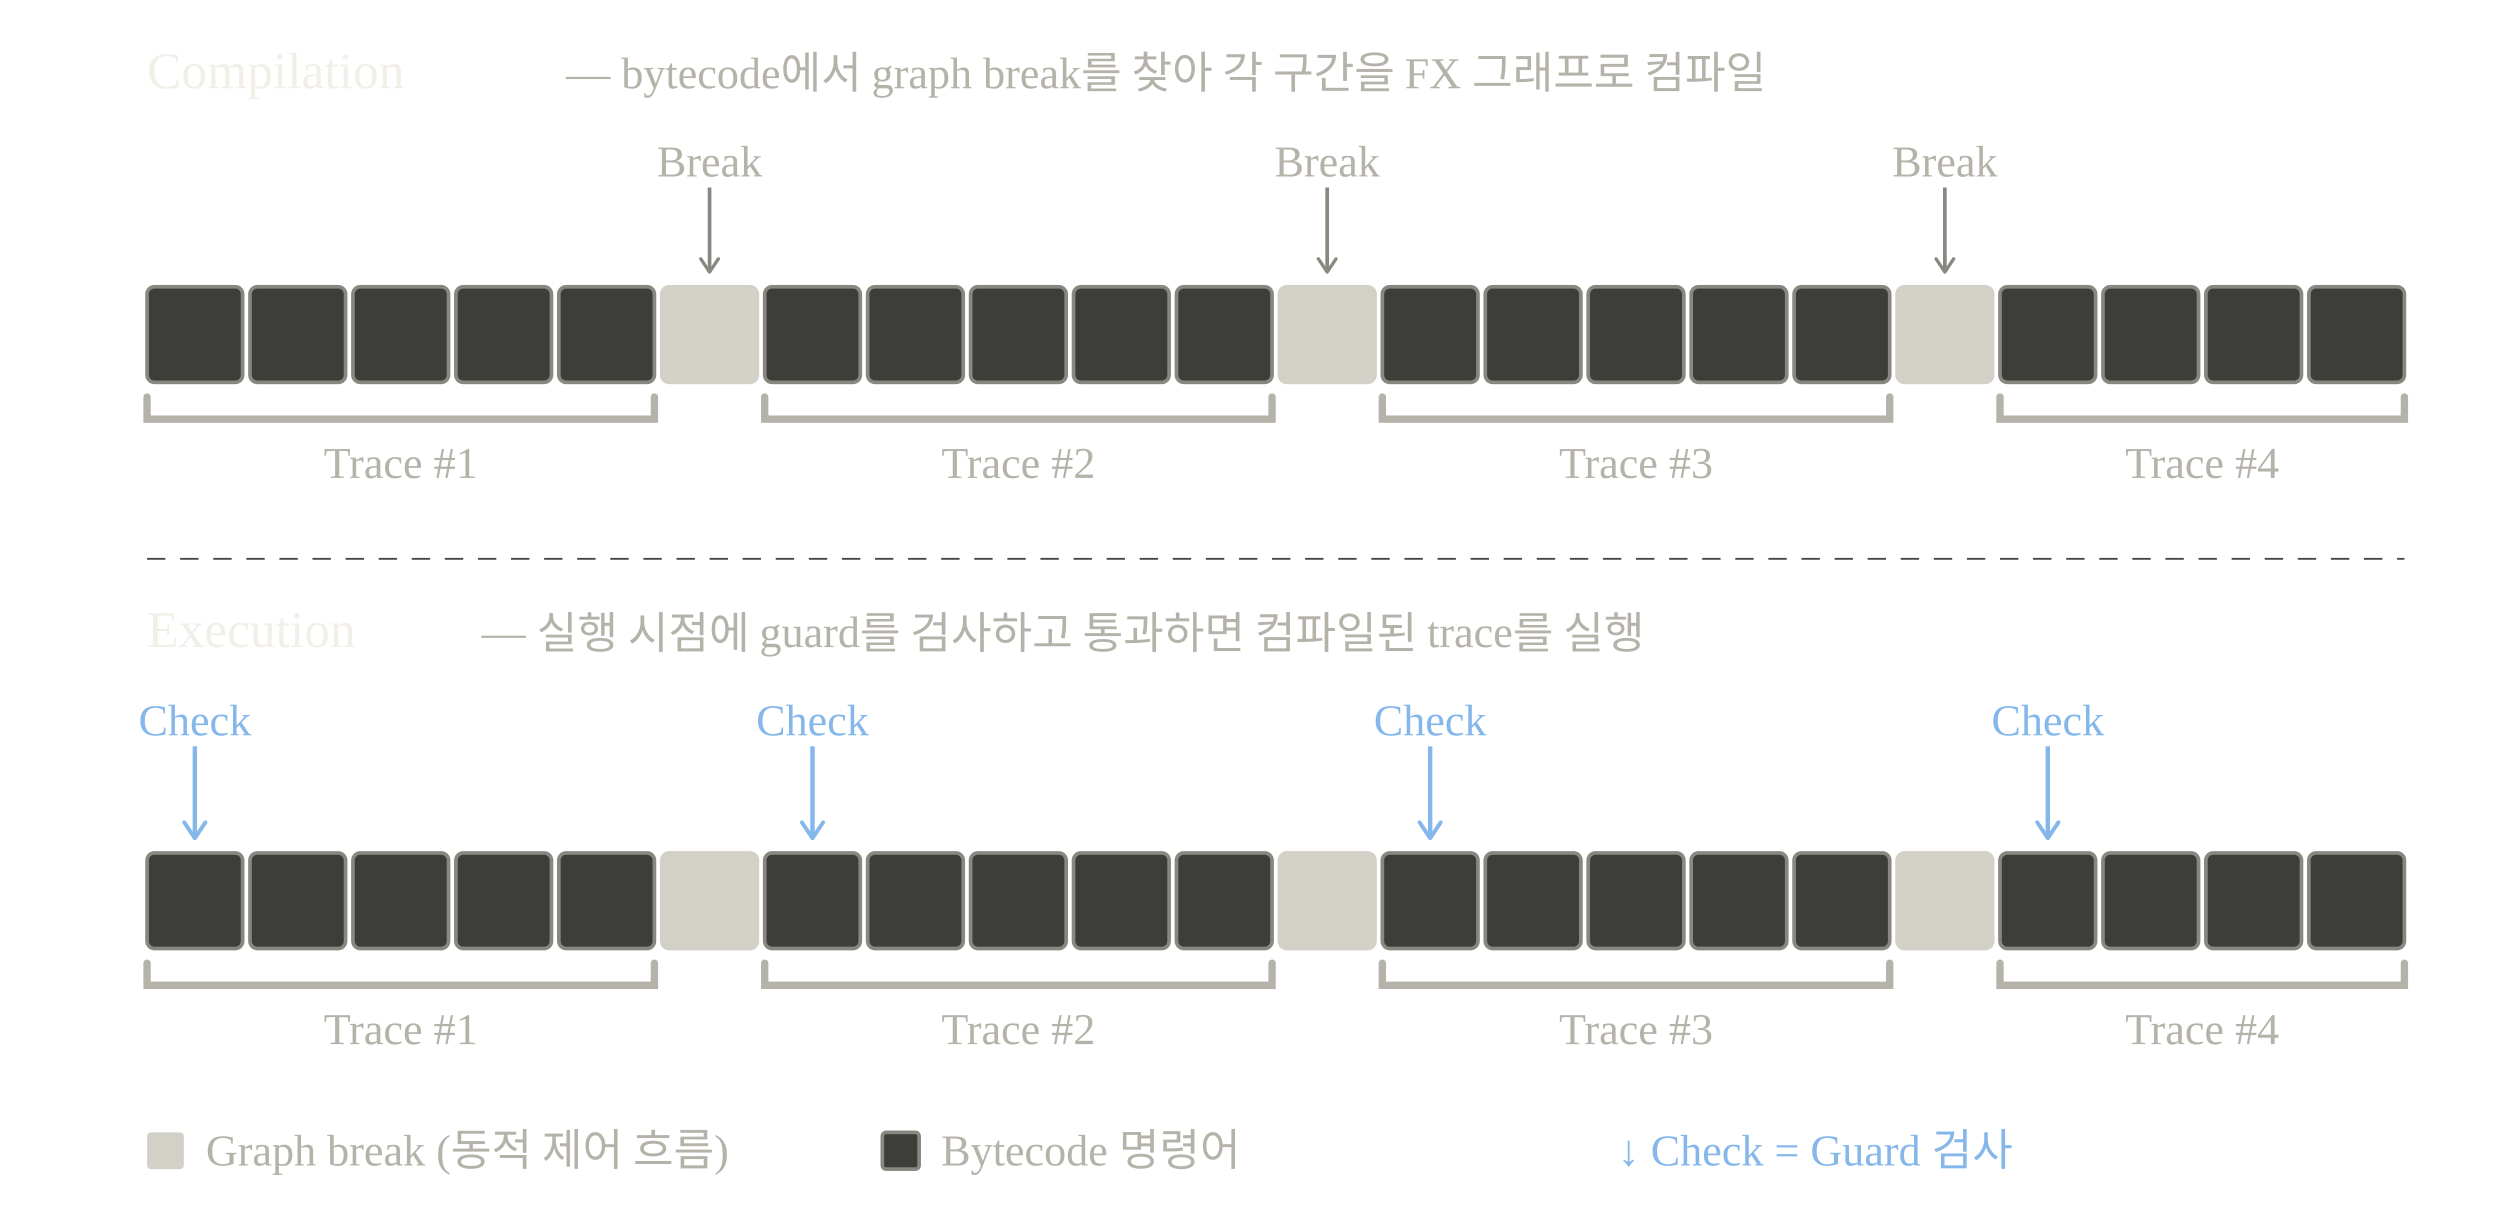
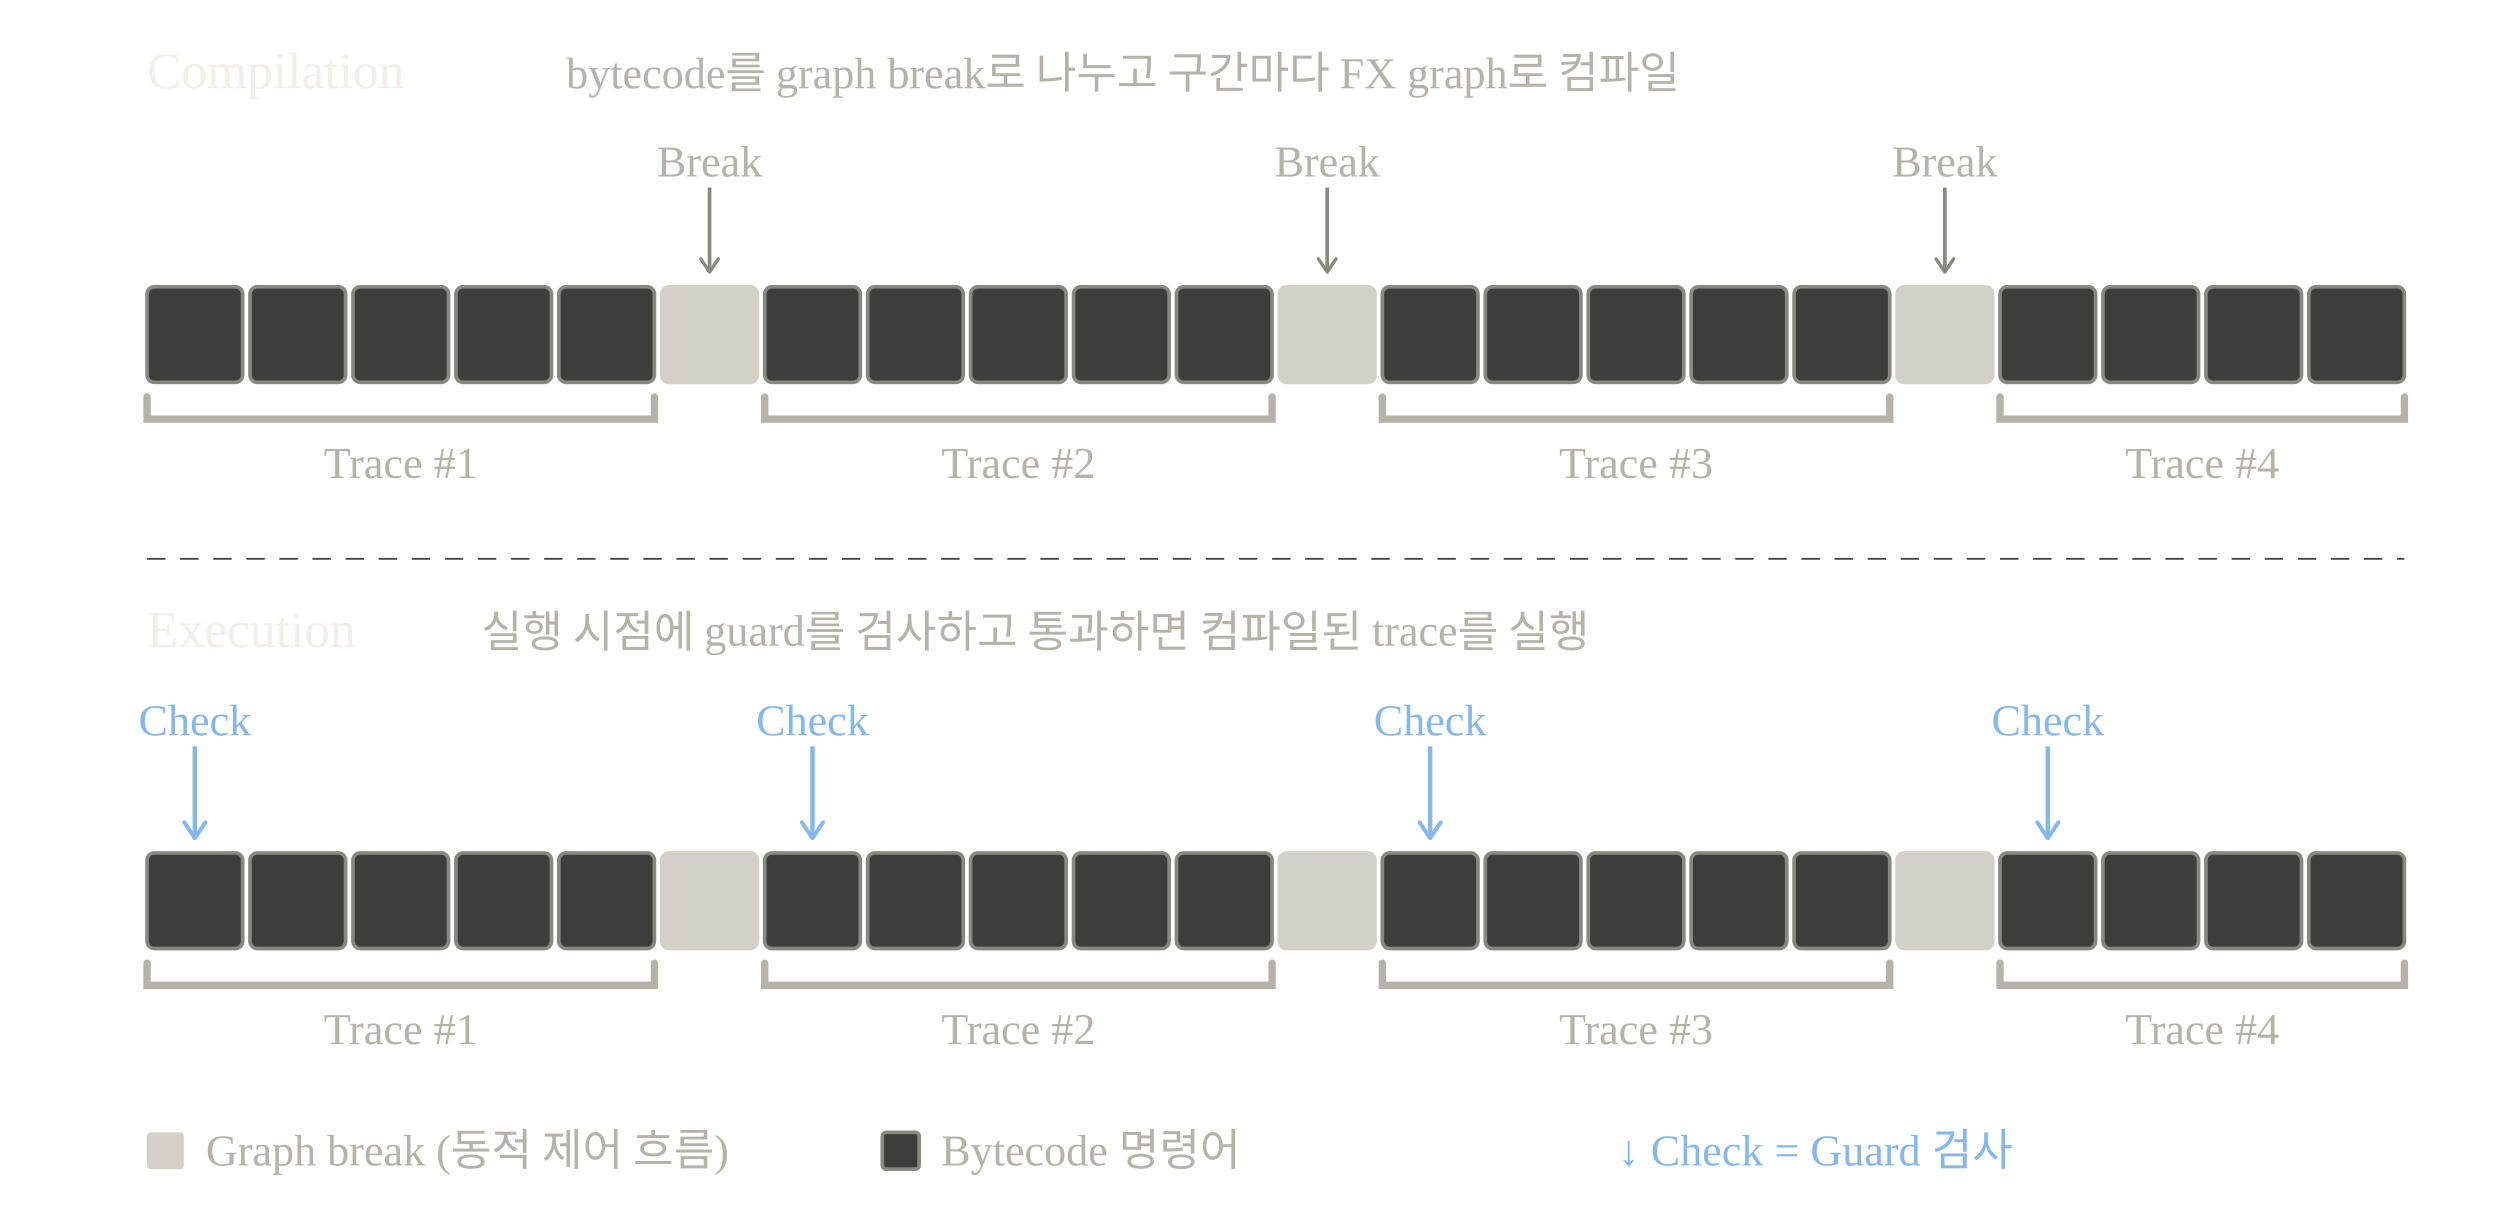
<svg xmlns="http://www.w3.org/2000/svg" width="100%" viewBox="0 0 680 335">
  <defs>
    <marker id="arr" viewBox="0 0 10 10" refX="8" refY="5" markerWidth="6" markerHeight="6" orient="auto-start-reverse">
      <path d="M2 1L8 5L2 9" fill="none" stroke="context-stroke" stroke-width="1.5" stroke-linecap="round" stroke-linejoin="round" />
    </marker>
  </defs>
  <text x="40" y="24" font-size="14" font-weight="500" fill="#F1EFE8">Compilation</text>
-   <text x="154" y="24" font-size="12" fill="#B4B2A9">— bytecode에서 graph break를 찾아 각 구간을 FX 그래프로 컴파일</text>
+   <text x="154" y="24" font-size="12" fill="#B4B2A9">bytecode를 graph break로 나누고 구간마다 FX graph로 컴파일</text>
  <text x="193" y="48" font-size="12" text-anchor="middle" fill="#B4B2A9">Break</text>
  <line x1="193" y1="51" x2="193" y2="74" stroke="#888780" stroke-width="1" marker-end="url(#arr)" />
  <text x="361" y="48" font-size="12" text-anchor="middle" fill="#B4B2A9">Break</text>
  <line x1="361" y1="51" x2="361" y2="74" stroke="#888780" stroke-width="1" marker-end="url(#arr)" />
  <text x="529" y="48" font-size="12" text-anchor="middle" fill="#B4B2A9">Break</text>
  <line x1="529" y1="51" x2="529" y2="74" stroke="#888780" stroke-width="1" marker-end="url(#arr)" />
  <rect x="40" y="78" width="26" height="26" rx="2" fill="#3d3d3a" stroke="#888780" stroke-width="1" />
  <rect x="68" y="78" width="26" height="26" rx="2" fill="#3d3d3a" stroke="#888780" stroke-width="1" />
  <rect x="96" y="78" width="26" height="26" rx="2" fill="#3d3d3a" stroke="#888780" stroke-width="1" />
  <rect x="124" y="78" width="26" height="26" rx="2" fill="#3d3d3a" stroke="#888780" stroke-width="1" />
  <rect x="152" y="78" width="26" height="26" rx="2" fill="#3d3d3a" stroke="#888780" stroke-width="1" />
  <rect x="180" y="78" width="26" height="26" rx="2" fill="#D3D1C7" stroke="#D3D1C7" />
  <rect x="208" y="78" width="26" height="26" rx="2" fill="#3d3d3a" stroke="#888780" stroke-width="1" />
  <rect x="236" y="78" width="26" height="26" rx="2" fill="#3d3d3a" stroke="#888780" stroke-width="1" />
  <rect x="264" y="78" width="26" height="26" rx="2" fill="#3d3d3a" stroke="#888780" stroke-width="1" />
  <rect x="292" y="78" width="26" height="26" rx="2" fill="#3d3d3a" stroke="#888780" stroke-width="1" />
  <rect x="320" y="78" width="26" height="26" rx="2" fill="#3d3d3a" stroke="#888780" stroke-width="1" />
  <rect x="348" y="78" width="26" height="26" rx="2" fill="#D3D1C7" stroke="#D3D1C7" />
  <rect x="376" y="78" width="26" height="26" rx="2" fill="#3d3d3a" stroke="#888780" stroke-width="1" />
  <rect x="404" y="78" width="26" height="26" rx="2" fill="#3d3d3a" stroke="#888780" stroke-width="1" />
  <rect x="432" y="78" width="26" height="26" rx="2" fill="#3d3d3a" stroke="#888780" stroke-width="1" />
  <rect x="460" y="78" width="26" height="26" rx="2" fill="#3d3d3a" stroke="#888780" stroke-width="1" />
  <rect x="488" y="78" width="26" height="26" rx="2" fill="#3d3d3a" stroke="#888780" stroke-width="1" />
  <rect x="516" y="78" width="26" height="26" rx="2" fill="#D3D1C7" stroke="#D3D1C7" />
  <rect x="544" y="78" width="26" height="26" rx="2" fill="#3d3d3a" stroke="#888780" stroke-width="1" />
  <rect x="572" y="78" width="26" height="26" rx="2" fill="#3d3d3a" stroke="#888780" stroke-width="1" />
  <rect x="600" y="78" width="26" height="26" rx="2" fill="#3d3d3a" stroke="#888780" stroke-width="1" />
  <rect x="628" y="78" width="26" height="26" rx="2" fill="#3d3d3a" stroke="#888780" stroke-width="1" />
  <path d="M40,108 L40,114 L178,114 L178,108" fill="none" stroke="#B4B2A9" stroke-width="2" stroke-linecap="round" />
  <text x="109" y="130" font-size="12" text-anchor="middle" fill="#B4B2A9">Trace #1</text>
  <path d="M208,108 L208,114 L346,114 L346,108" fill="none" stroke="#B4B2A9" stroke-width="2" stroke-linecap="round" />
  <text x="277" y="130" font-size="12" text-anchor="middle" fill="#B4B2A9">Trace #2</text>
  <path d="M376,108 L376,114 L514,114 L514,108" fill="none" stroke="#B4B2A9" stroke-width="2" stroke-linecap="round" />
  <text x="445" y="130" font-size="12" text-anchor="middle" fill="#B4B2A9">Trace #3</text>
  <path d="M544,108 L544,114 L654,114 L654,108" fill="none" stroke="#B4B2A9" stroke-width="2" stroke-linecap="round" />
  <text x="599" y="130" font-size="12" text-anchor="middle" fill="#B4B2A9">Trace #4</text>
  <line x1="40" y1="152" x2="654" y2="152" stroke="#444441" stroke-width="0.5" stroke-dasharray="5 4" />
  <text x="40" y="176" font-size="14" font-weight="500" fill="#F1EFE8">Execution</text>
-   <text x="131" y="176" font-size="12" fill="#B4B2A9">— 실행 시점에 guard를 검사하고 통과하면 컴파일된 trace를 실행</text>
+   <text x="131" y="176" font-size="12" fill="#B4B2A9">실행 시점에 guard를 검사하고 통과하면 컴파일된 trace를 실행</text>
  <text x="53" y="200" font-size="12" text-anchor="middle" fill="#85B7EB">Check</text>
  <line x1="53" y1="203" x2="53" y2="228" stroke="#85B7EB" stroke-width="1.2" marker-end="url(#arr)" />
  <text x="221" y="200" font-size="12" text-anchor="middle" fill="#85B7EB">Check</text>
  <line x1="221" y1="203" x2="221" y2="228" stroke="#85B7EB" stroke-width="1.2" marker-end="url(#arr)" />
  <text x="389" y="200" font-size="12" text-anchor="middle" fill="#85B7EB">Check</text>
  <line x1="389" y1="203" x2="389" y2="228" stroke="#85B7EB" stroke-width="1.2" marker-end="url(#arr)" />
  <text x="557" y="200" font-size="12" text-anchor="middle" fill="#85B7EB">Check</text>
  <line x1="557" y1="203" x2="557" y2="228" stroke="#85B7EB" stroke-width="1.2" marker-end="url(#arr)" />
  <rect x="40" y="232" width="26" height="26" rx="2" fill="#3d3d3a" stroke="#888780" stroke-width="1" />
  <rect x="68" y="232" width="26" height="26" rx="2" fill="#3d3d3a" stroke="#888780" stroke-width="1" />
  <rect x="96" y="232" width="26" height="26" rx="2" fill="#3d3d3a" stroke="#888780" stroke-width="1" />
  <rect x="124" y="232" width="26" height="26" rx="2" fill="#3d3d3a" stroke="#888780" stroke-width="1" />
  <rect x="152" y="232" width="26" height="26" rx="2" fill="#3d3d3a" stroke="#888780" stroke-width="1" />
  <rect x="180" y="232" width="26" height="26" rx="2" fill="#D3D1C7" stroke="#D3D1C7" />
  <rect x="208" y="232" width="26" height="26" rx="2" fill="#3d3d3a" stroke="#888780" stroke-width="1" />
  <rect x="236" y="232" width="26" height="26" rx="2" fill="#3d3d3a" stroke="#888780" stroke-width="1" />
  <rect x="264" y="232" width="26" height="26" rx="2" fill="#3d3d3a" stroke="#888780" stroke-width="1" />
  <rect x="292" y="232" width="26" height="26" rx="2" fill="#3d3d3a" stroke="#888780" stroke-width="1" />
  <rect x="320" y="232" width="26" height="26" rx="2" fill="#3d3d3a" stroke="#888780" stroke-width="1" />
  <rect x="348" y="232" width="26" height="26" rx="2" fill="#D3D1C7" stroke="#D3D1C7" />
  <rect x="376" y="232" width="26" height="26" rx="2" fill="#3d3d3a" stroke="#888780" stroke-width="1" />
  <rect x="404" y="232" width="26" height="26" rx="2" fill="#3d3d3a" stroke="#888780" stroke-width="1" />
  <rect x="432" y="232" width="26" height="26" rx="2" fill="#3d3d3a" stroke="#888780" stroke-width="1" />
  <rect x="460" y="232" width="26" height="26" rx="2" fill="#3d3d3a" stroke="#888780" stroke-width="1" />
  <rect x="488" y="232" width="26" height="26" rx="2" fill="#3d3d3a" stroke="#888780" stroke-width="1" />
  <rect x="516" y="232" width="26" height="26" rx="2" fill="#D3D1C7" stroke="#D3D1C7" />
  <rect x="544" y="232" width="26" height="26" rx="2" fill="#3d3d3a" stroke="#888780" stroke-width="1" />
  <rect x="572" y="232" width="26" height="26" rx="2" fill="#3d3d3a" stroke="#888780" stroke-width="1" />
  <rect x="600" y="232" width="26" height="26" rx="2" fill="#3d3d3a" stroke="#888780" stroke-width="1" />
  <rect x="628" y="232" width="26" height="26" rx="2" fill="#3d3d3a" stroke="#888780" stroke-width="1" />
  <path d="M40,262 L40,268 L178,268 L178,262" fill="none" stroke="#B4B2A9" stroke-width="2" stroke-linecap="round" />
  <text x="109" y="284" font-size="12" text-anchor="middle" fill="#B4B2A9">Trace #1</text>
  <path d="M208,262 L208,268 L346,268 L346,262" fill="none" stroke="#B4B2A9" stroke-width="2" stroke-linecap="round" />
  <text x="277" y="284" font-size="12" text-anchor="middle" fill="#B4B2A9">Trace #2</text>
  <path d="M376,262 L376,268 L514,268 L514,262" fill="none" stroke="#B4B2A9" stroke-width="2" stroke-linecap="round" />
  <text x="445" y="284" font-size="12" text-anchor="middle" fill="#B4B2A9">Trace #3</text>
  <path d="M544,262 L544,268 L654,268 L654,262" fill="none" stroke="#B4B2A9" stroke-width="2" stroke-linecap="round" />
  <text x="599" y="284" font-size="12" text-anchor="middle" fill="#B4B2A9">Trace #4</text>
  <rect x="40" y="308" width="10" height="10" rx="1" fill="#D3D1C7" />
  <text x="56" y="317" font-size="12" fill="#B4B2A9">Graph break (동적 제어 흐름)</text>
  <rect x="240" y="308" width="10" height="10" rx="1" fill="#3d3d3a" stroke="#888780" stroke-width="1" />
  <text x="256" y="317" font-size="12" fill="#B4B2A9">Bytecode 명령어</text>
  <text x="440" y="317" font-size="12" fill="#85B7EB">↓ Check = Guard 검사</text>
</svg>
